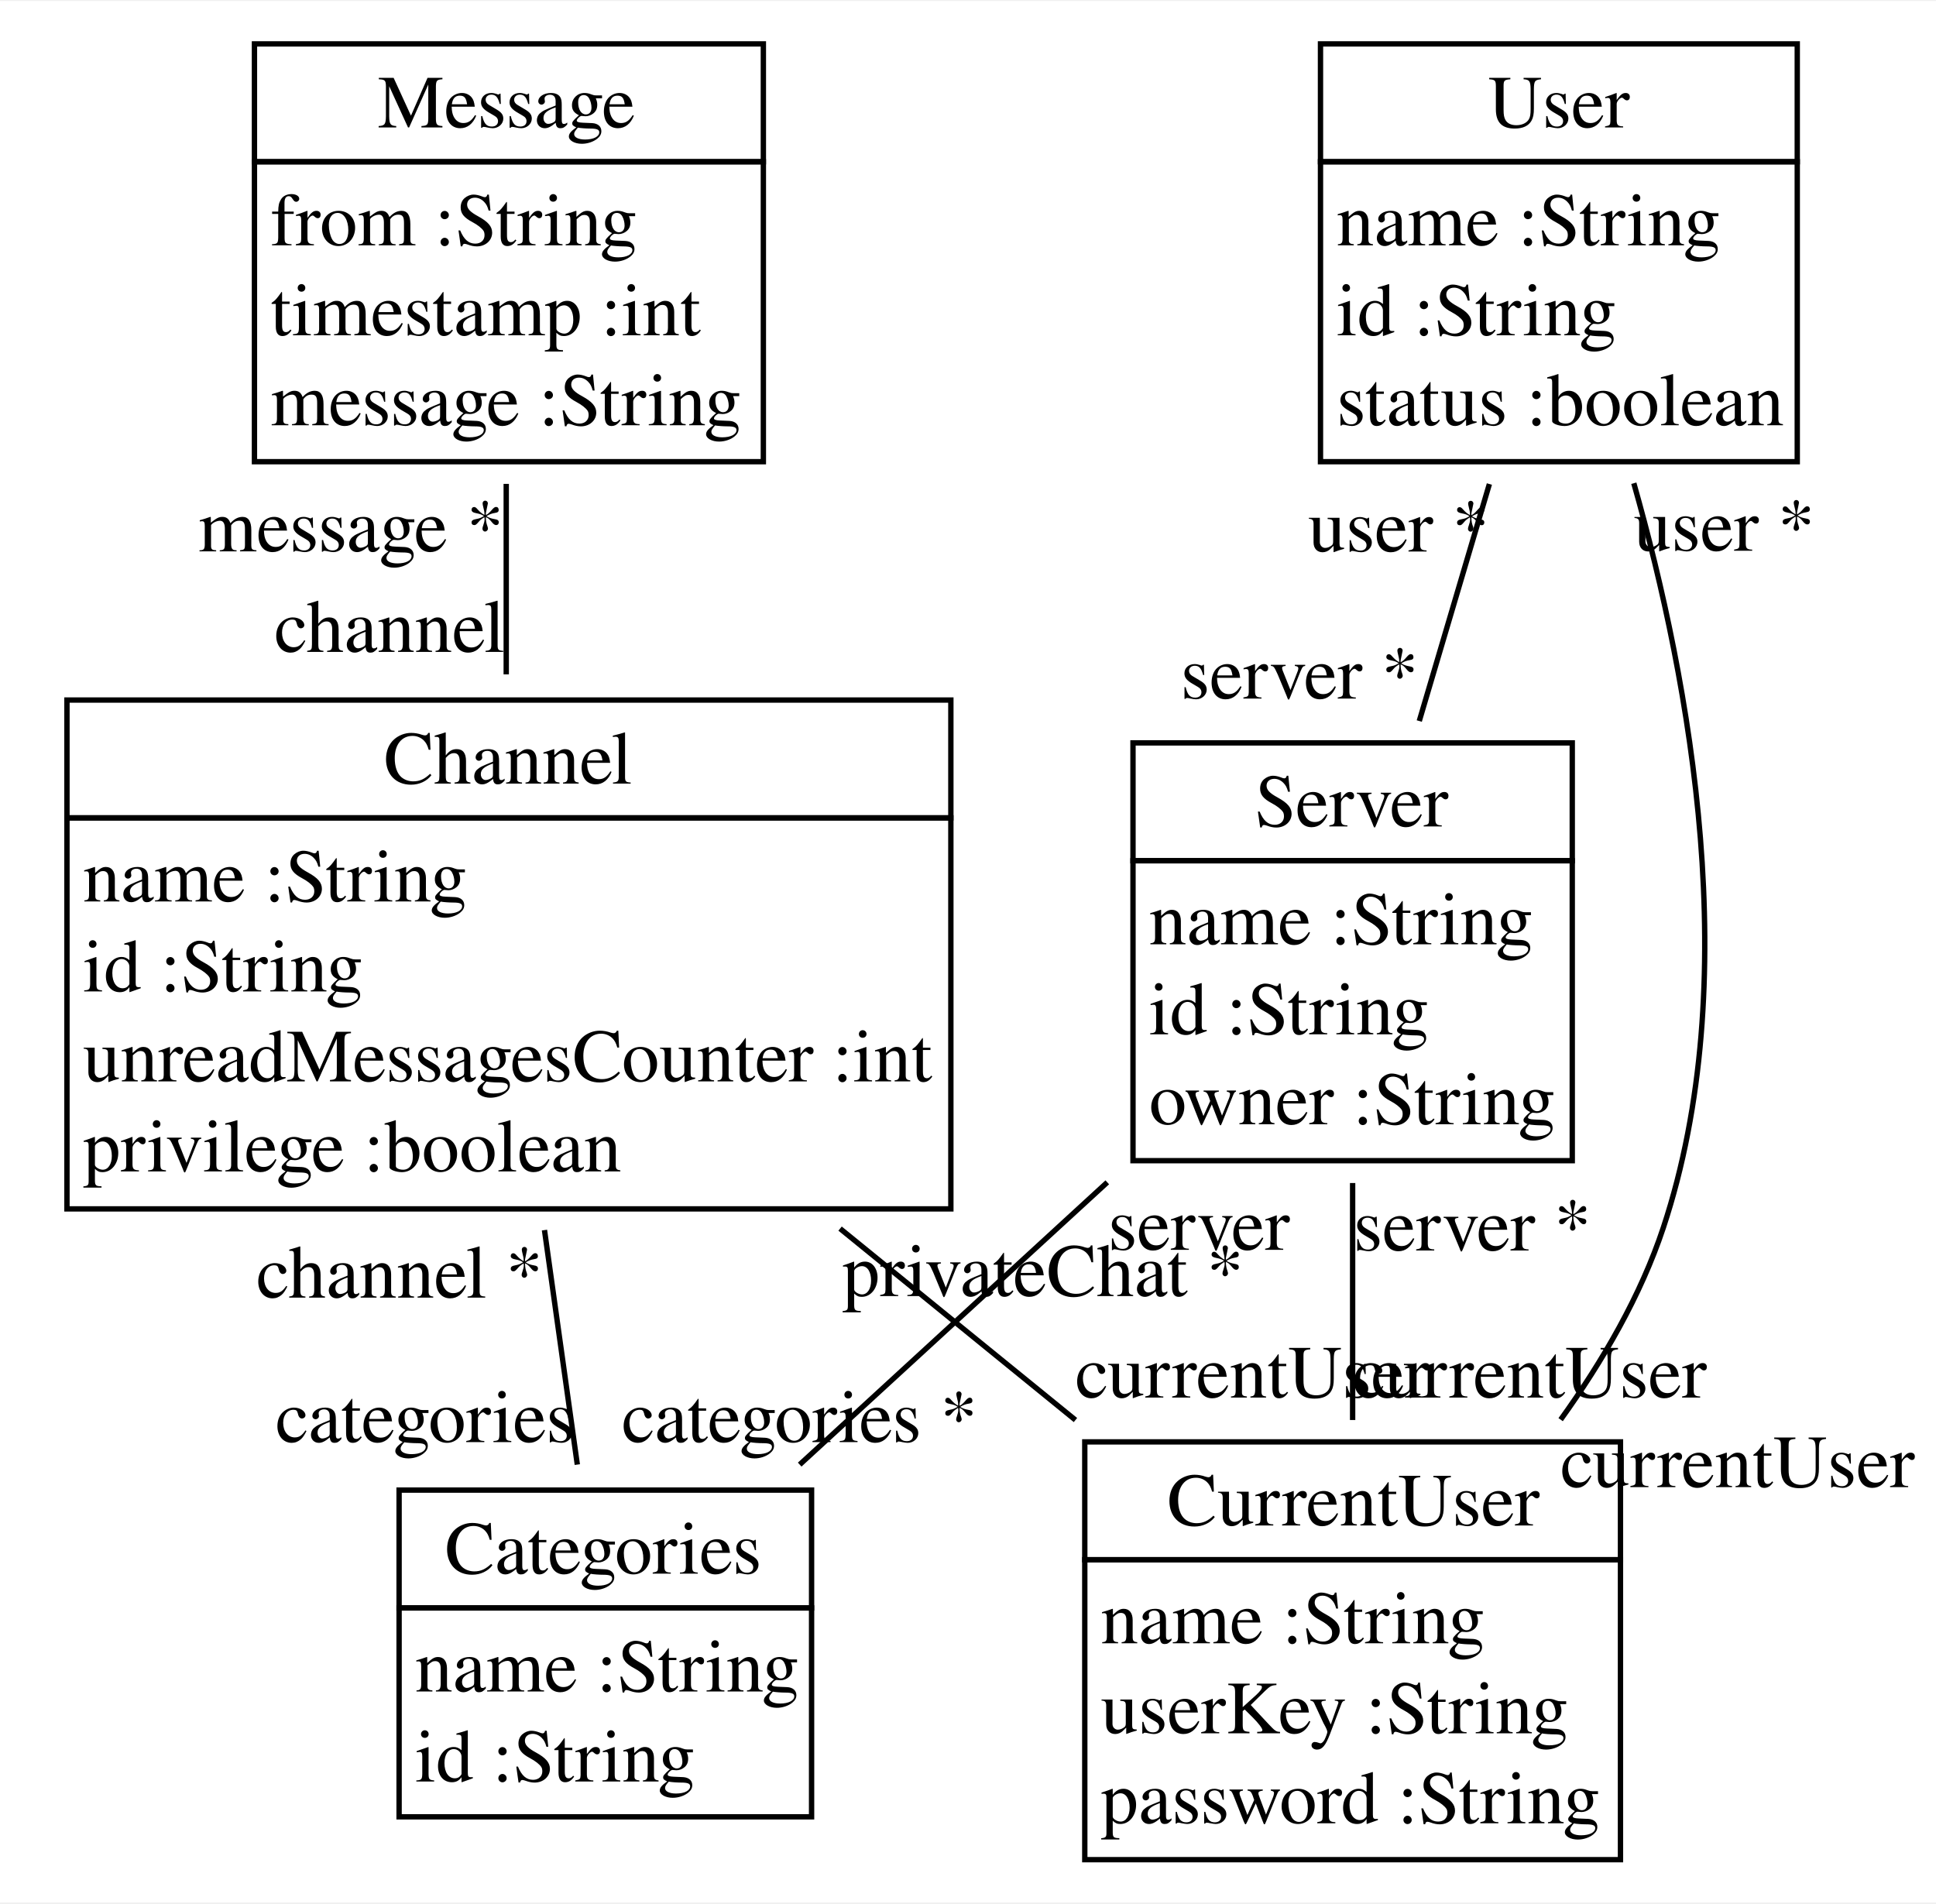
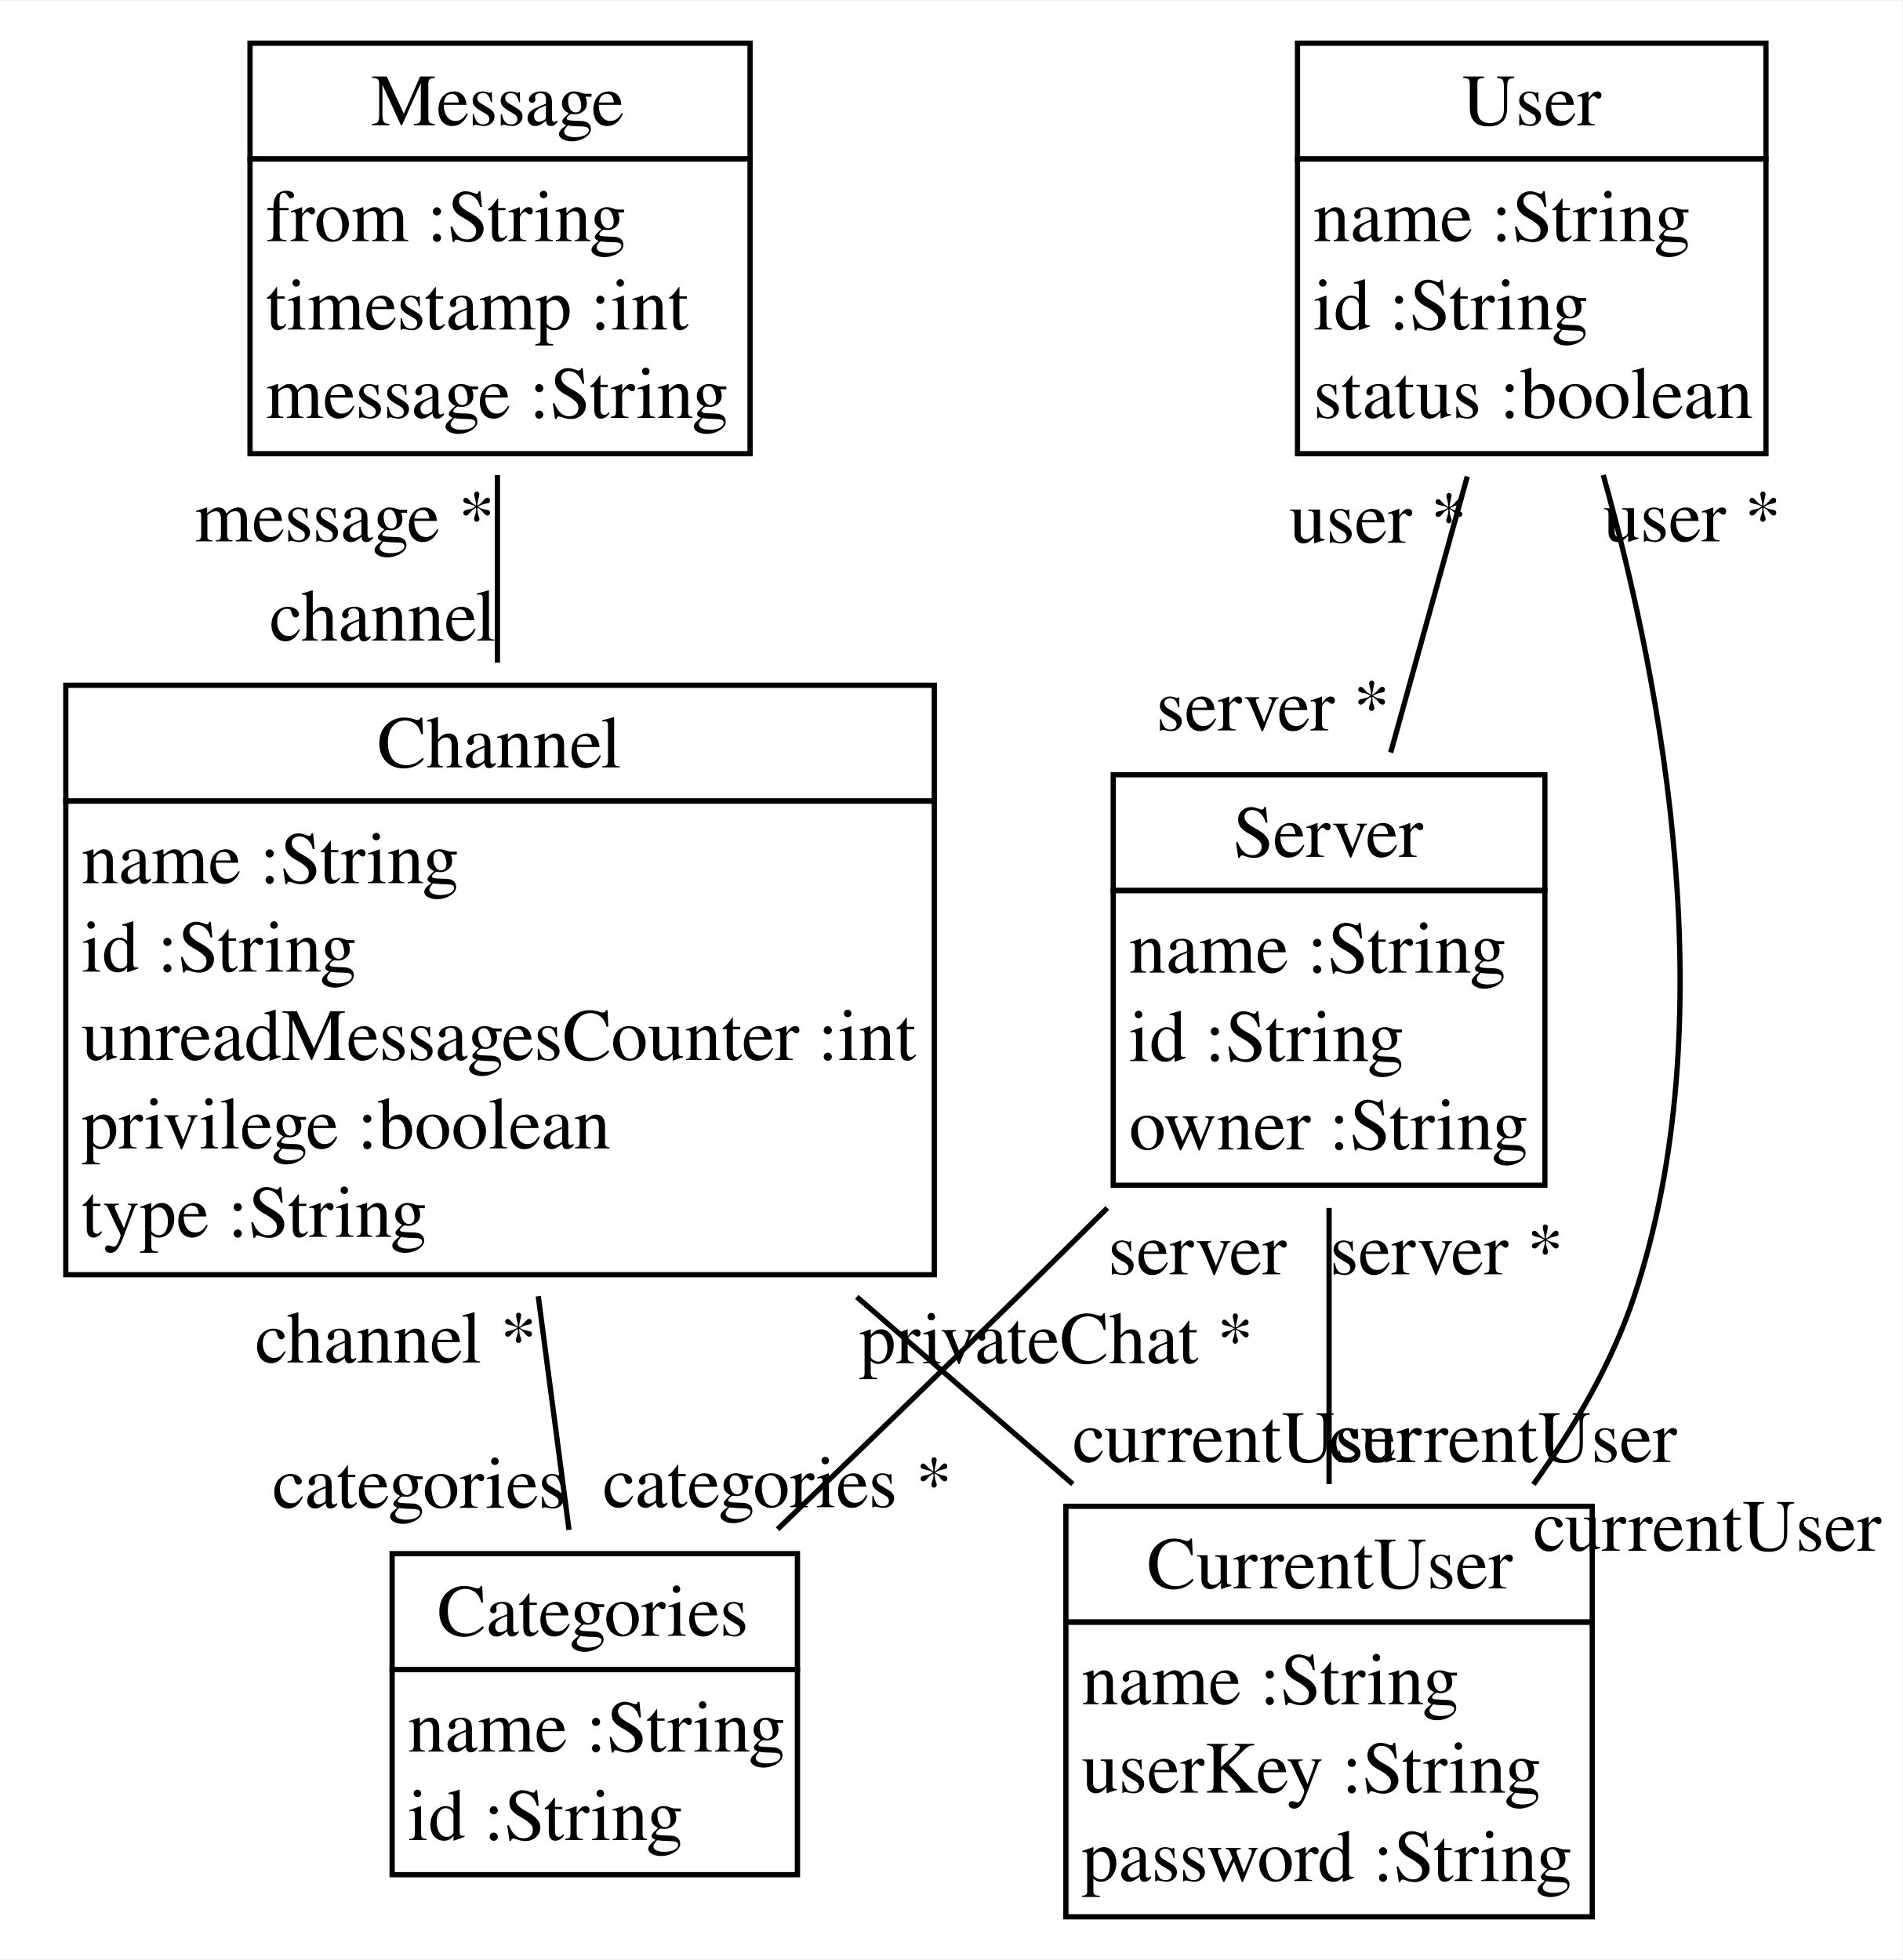
- <svg xmlns="http://www.w3.org/2000/svg" width="361px" height="355px" viewBox="0.00 0.00 361.40 355.00">
-   <g id="graph0" class="graph" transform="scale(1.0 1.0) rotate(0) translate(4 351)">
-     <polygon fill="white" stroke="transparent" points="-4,4 -4,-351 357.4,-351 357.4,4 -4,4" />
+ <svg xmlns="http://www.w3.org/2000/svg" width="361px" height="372px" viewBox="0.00 0.00 361.40 372.00">
+   <g id="graph0" class="graph" transform="scale(1.0 1.0) rotate(0) translate(4 368)">
+     <polygon fill="white" stroke="transparent" points="-4,4 -4,-368 357.4,-368 357.4,4 -4,4" />
    <g id="node1" class="node">
      <polygon fill="none" stroke="black" points="70.5,-51 70.5,-73 147.5,-73 147.5,-51 70.5,-51" />
      <text text-anchor="start" x="79.07" y="-57.4" font-family="Times,serif" font-size="14.00">Categories</text>
      <polygon fill="none" stroke="black" points="70.5,-12 70.5,-51 147.5,-51 147.5,-12 70.5,-12" />
      <text text-anchor="start" x="73.5" y="-35.4" font-family="Times,serif" font-size="14.00">name :String</text>
      <text text-anchor="start" x="73.5" y="-18.6" font-family="Times,serif" font-size="14.00">id :String</text>
    </g>
    <g id="node2" class="node">
-       <polygon fill="none" stroke="black" points="8.5,-198.5 8.5,-220.5 173.5,-220.5 173.5,-198.5 8.5,-198.5" />
-       <text text-anchor="start" x="67.67" y="-204.9" font-family="Times,serif" font-size="14.00">Channel</text>
-       <polygon fill="none" stroke="black" points="8.5,-125.5 8.5,-198.5 173.5,-198.5 173.5,-125.5 8.5,-125.5" />
-       <text text-anchor="start" x="11.5" y="-182.9" font-family="Times,serif" font-size="14.00">name :String</text>
-       <text text-anchor="start" x="11.5" y="-166.1" font-family="Times,serif" font-size="14.00">id :String</text>
-       <text text-anchor="start" x="11.5" y="-149.3" font-family="Times,serif" font-size="14.00">unreadMessagesCounter :int</text>
-       <text text-anchor="start" x="11.5" y="-132.5" font-family="Times,serif" font-size="14.00">privilege :boolean</text>
+       <polygon fill="none" stroke="black" points="8.5,-216 8.5,-238 173.5,-238 173.5,-216 8.5,-216" />
+       <text text-anchor="start" x="67.67" y="-222.4" font-family="Times,serif" font-size="14.00">Channel</text>
+       <polygon fill="none" stroke="black" points="8.5,-126 8.5,-216 173.5,-216 173.5,-126 8.5,-126" />
+       <text text-anchor="start" x="11.5" y="-200.4" font-family="Times,serif" font-size="14.00">name :String</text>
+       <text text-anchor="start" x="11.5" y="-183.6" font-family="Times,serif" font-size="14.00">id :String</text>
+       <text text-anchor="start" x="11.5" y="-166.8" font-family="Times,serif" font-size="14.00">unreadMessagesCounter :int</text>
+       <text text-anchor="start" x="11.5" y="-150" font-family="Times,serif" font-size="14.00">privilege :boolean</text>
+       <text text-anchor="start" x="11.5" y="-133.2" font-family="Times,serif" font-size="14.00">type :String</text>
    </g>
    <g id="edge1" class="edge">
-       <path fill="none" stroke="black" d="M103.77,-77.76C101.9,-91.15 99.7,-106.83 97.64,-121.54" />
-       <text text-anchor="middle" x="70.62" y="-108.94" font-family="Times,serif" font-size="14.00">channel *</text>
-       <text text-anchor="middle" x="75.4" y="-81.96" font-family="Times,serif" font-size="14.00">categories</text>
+       <path fill="none" stroke="black" d="M104.1,-77.51C102.34,-90.9 100.26,-106.73 98.26,-121.92" />
+       <text text-anchor="middle" x="71.25" y="-109.32" font-family="Times,serif" font-size="14.00">channel *</text>
+       <text text-anchor="middle" x="75.72" y="-81.71" font-family="Times,serif" font-size="14.00">categories</text>
    </g>
    <g id="node5" class="node">
-       <polygon fill="none" stroke="black" points="207.5,-190.5 207.5,-212.5 289.5,-212.5 289.5,-190.5 207.5,-190.5" />
-       <text text-anchor="start" x="230.23" y="-196.9" font-family="Times,serif" font-size="14.00">Server</text>
-       <polygon fill="none" stroke="black" points="207.5,-134.5 207.5,-190.5 289.5,-190.5 289.5,-134.5 207.5,-134.5" />
-       <text text-anchor="start" x="210.5" y="-174.9" font-family="Times,serif" font-size="14.00">name :String</text>
-       <text text-anchor="start" x="210.5" y="-158.1" font-family="Times,serif" font-size="14.00">id :String</text>
-       <text text-anchor="start" x="210.5" y="-141.3" font-family="Times,serif" font-size="14.00">owner :String</text>
+       <polygon fill="none" stroke="black" points="207.5,-199 207.5,-221 289.5,-221 289.5,-199 207.5,-199" />
+       <text text-anchor="start" x="230.23" y="-205.4" font-family="Times,serif" font-size="14.00">Server</text>
+       <polygon fill="none" stroke="black" points="207.5,-143 207.5,-199 289.5,-199 289.5,-143 207.5,-143" />
+       <text text-anchor="start" x="210.5" y="-183.4" font-family="Times,serif" font-size="14.00">name :String</text>
+       <text text-anchor="start" x="210.5" y="-166.6" font-family="Times,serif" font-size="14.00">id :String</text>
+       <text text-anchor="start" x="210.5" y="-149.8" font-family="Times,serif" font-size="14.00">owner :String</text>
    </g>
    <g id="edge2" class="edge">
-       <path fill="none" stroke="black" d="M145.28,-77.76C162.86,-93.9 184.08,-113.37 202.7,-130.46" />
-       <text text-anchor="middle" x="219.8" y="-117.86" font-family="Times,serif" font-size="14.00">server</text>
-       <text text-anchor="middle" x="145.28" y="-81.96" font-family="Times,serif" font-size="14.00">categories *</text>
+       <path fill="none" stroke="black" d="M143.73,-77.64C157.99,-91.34 174.59,-107.37 189.5,-122 194.98,-127.38 200.72,-133.06 206.38,-138.68" />
+       <text text-anchor="middle" x="223.47" y="-126.08" font-family="Times,serif" font-size="14.00">server</text>
+       <text text-anchor="middle" x="143.73" y="-81.84" font-family="Times,serif" font-size="14.00">categories *</text>
    </g>
    <g id="node4" class="node">
-       <polygon fill="none" stroke="black" points="43.5,-321 43.5,-343 138.5,-343 138.5,-321 43.5,-321" />
-       <text text-anchor="start" x="66.51" y="-327.4" font-family="Times,serif" font-size="14.00">Message</text>
-       <polygon fill="none" stroke="black" points="43.5,-265 43.5,-321 138.5,-321 138.5,-265 43.5,-265" />
-       <text text-anchor="start" x="46.5" y="-305.4" font-family="Times,serif" font-size="14.00">from :String</text>
-       <text text-anchor="start" x="46.5" y="-288.6" font-family="Times,serif" font-size="14.00">timestamp :int</text>
-       <text text-anchor="start" x="46.5" y="-271.8" font-family="Times,serif" font-size="14.00">message :String</text>
+       <polygon fill="none" stroke="black" points="43.5,-338 43.5,-360 138.5,-360 138.5,-338 43.5,-338" />
+       <text text-anchor="start" x="66.51" y="-344.4" font-family="Times,serif" font-size="14.00">Message</text>
+       <polygon fill="none" stroke="black" points="43.5,-282 43.5,-338 138.5,-338 138.5,-282 43.5,-282" />
+       <text text-anchor="start" x="46.5" y="-322.4" font-family="Times,serif" font-size="14.00">from :String</text>
+       <text text-anchor="start" x="46.5" y="-305.6" font-family="Times,serif" font-size="14.00">timestamp :int</text>
+       <text text-anchor="start" x="46.5" y="-288.8" font-family="Times,serif" font-size="14.00">message :String</text>
    </g>
    <g id="edge3" class="edge">
-       <path fill="none" stroke="black" d="M90.5,-225.29C90.5,-237.07 90.5,-249.49 90.5,-260.86" />
-       <text text-anchor="middle" x="61.54" y="-248.26" font-family="Times,serif" font-size="14.00">message *</text>
-       <text text-anchor="middle" x="68.73" y="-229.49" font-family="Times,serif" font-size="14.00">channel</text>
+       <path fill="none" stroke="black" d="M90.5,-242.29C90.5,-254.3 90.5,-266.69 90.5,-277.95" />
+       <text text-anchor="middle" x="61.54" y="-265.35" font-family="Times,serif" font-size="14.00">message *</text>
+       <text text-anchor="middle" x="68.73" y="-246.49" font-family="Times,serif" font-size="14.00">channel</text>
    </g>
    <g id="node3" class="node">
      <polygon fill="none" stroke="black" points="198.5,-60 198.5,-82 298.5,-82 298.5,-60 198.5,-60" />
      <text text-anchor="start" x="213.91" y="-66.4" font-family="Times,serif" font-size="14.00">CurrentUser</text>
      <polygon fill="none" stroke="black" points="198.5,-4 198.5,-60 298.5,-60 298.5,-4 198.5,-4" />
      <text text-anchor="start" x="201.5" y="-44.4" font-family="Times,serif" font-size="14.00">name :String</text>
      <text text-anchor="start" x="201.5" y="-27.6" font-family="Times,serif" font-size="14.00">userKey :String</text>
      <text text-anchor="start" x="201.5" y="-10.8" font-family="Times,serif" font-size="14.00">password :String</text>
    </g>
    <g id="edge4" class="edge">
-       <path fill="none" stroke="black" d="M196.76,-86.08C182.73,-97.49 167.38,-109.98 152.82,-121.82" />
-       <text text-anchor="middle" x="190.72" y="-109.22" font-family="Times,serif" font-size="14.00">privateChat *</text>
-       <text text-anchor="middle" x="229.8" y="-90.28" font-family="Times,serif" font-size="14.00">currentUser</text>
+       <path fill="none" stroke="black" d="M199.81,-86.22C186.84,-97.47 172.59,-109.82 158.78,-121.79" />
+       <text text-anchor="middle" x="196.69" y="-109.19" font-family="Times,serif" font-size="14.00">privateChat *</text>
+       <text text-anchor="middle" x="232.84" y="-90.42" font-family="Times,serif" font-size="14.00">currentUser</text>
    </g>
    <g id="edge5" class="edge">
-       <path fill="none" stroke="black" d="M248.5,-86.08C248.5,-100.28 248.5,-116.12 248.5,-130.33" />
-       <text text-anchor="middle" x="270.85" y="-117.73" font-family="Times,serif" font-size="14.00">server *</text>
-       <text text-anchor="middle" x="281.53" y="-90.28" font-family="Times,serif" font-size="14.00">currentUser</text>
+       <path fill="none" stroke="black" d="M248.5,-86.22C248.5,-102.89 248.5,-122 248.5,-138.68" />
+       <text text-anchor="middle" x="270.85" y="-126.08" font-family="Times,serif" font-size="14.00">server *</text>
+       <text text-anchor="middle" x="281.53" y="-90.42" font-family="Times,serif" font-size="14.00">currentUser</text>
    </g>
    <g id="node6" class="node">
-       <polygon fill="none" stroke="black" points="242.5,-321 242.5,-343 331.5,-343 331.5,-321 242.5,-321" />
-       <text text-anchor="start" x="273.79" y="-327.4" font-family="Times,serif" font-size="14.00">User</text>
-       <polygon fill="none" stroke="black" points="242.5,-265 242.5,-321 331.5,-321 331.5,-265 242.5,-265" />
-       <text text-anchor="start" x="245.5" y="-305.4" font-family="Times,serif" font-size="14.00">name :String</text>
-       <text text-anchor="start" x="245.5" y="-288.6" font-family="Times,serif" font-size="14.00">id :String</text>
-       <text text-anchor="start" x="245.5" y="-271.8" font-family="Times,serif" font-size="14.00">status :boolean</text>
+       <polygon fill="none" stroke="black" points="242.5,-338 242.5,-360 331.5,-360 331.5,-338 242.5,-338" />
+       <text text-anchor="start" x="273.79" y="-344.4" font-family="Times,serif" font-size="14.00">User</text>
+       <polygon fill="none" stroke="black" points="242.5,-282 242.5,-338 331.5,-338 331.5,-282 242.5,-282" />
+       <text text-anchor="start" x="245.5" y="-322.4" font-family="Times,serif" font-size="14.00">name :String</text>
+       <text text-anchor="start" x="245.5" y="-305.6" font-family="Times,serif" font-size="14.00">id :String</text>
+       <text text-anchor="start" x="245.5" y="-288.8" font-family="Times,serif" font-size="14.00">status :boolean</text>
    </g>
    <g id="edge6" class="edge">
-       <path fill="none" stroke="black" d="M287.33,-86.15C295.18,-97.07 302.31,-109.34 306.5,-122 321.7,-167.92 311.59,-223.6 300.99,-260.98" />
-       <text text-anchor="middle" x="317.9" y="-248.38" font-family="Times,serif" font-size="14.00">user *</text>
+       <path fill="none" stroke="black" d="M287.33,-86.15C295.18,-97.07 302.31,-109.34 306.5,-122 323.66,-173.82 312.02,-237.1 300.59,-277.95" />
+       <text text-anchor="middle" x="317.5" y="-265.35" font-family="Times,serif" font-size="14.00">user *</text>
      <text text-anchor="middle" x="320.36" y="-73.55" font-family="Times,serif" font-size="14.00">currentUser</text>
    </g>
    <g id="edge7" class="edge">
-       <path fill="none" stroke="black" d="M260.94,-216.58C265.14,-230.78 269.83,-246.62 274.03,-260.83" />
-       <text text-anchor="middle" x="257.12" y="-248.23" font-family="Times,serif" font-size="14.00">user *</text>
-       <text text-anchor="middle" x="238.6" y="-220.78" font-family="Times,serif" font-size="14.00">server *</text>
+       <path fill="none" stroke="black" d="M260.21,-225.22C264.83,-241.89 270.14,-261 274.76,-277.68" />
+       <text text-anchor="middle" x="257.85" y="-265.08" font-family="Times,serif" font-size="14.00">user *</text>
+       <text text-anchor="middle" x="237.86" y="-229.42" font-family="Times,serif" font-size="14.00">server *</text>
    </g>
  </g>
</svg>
